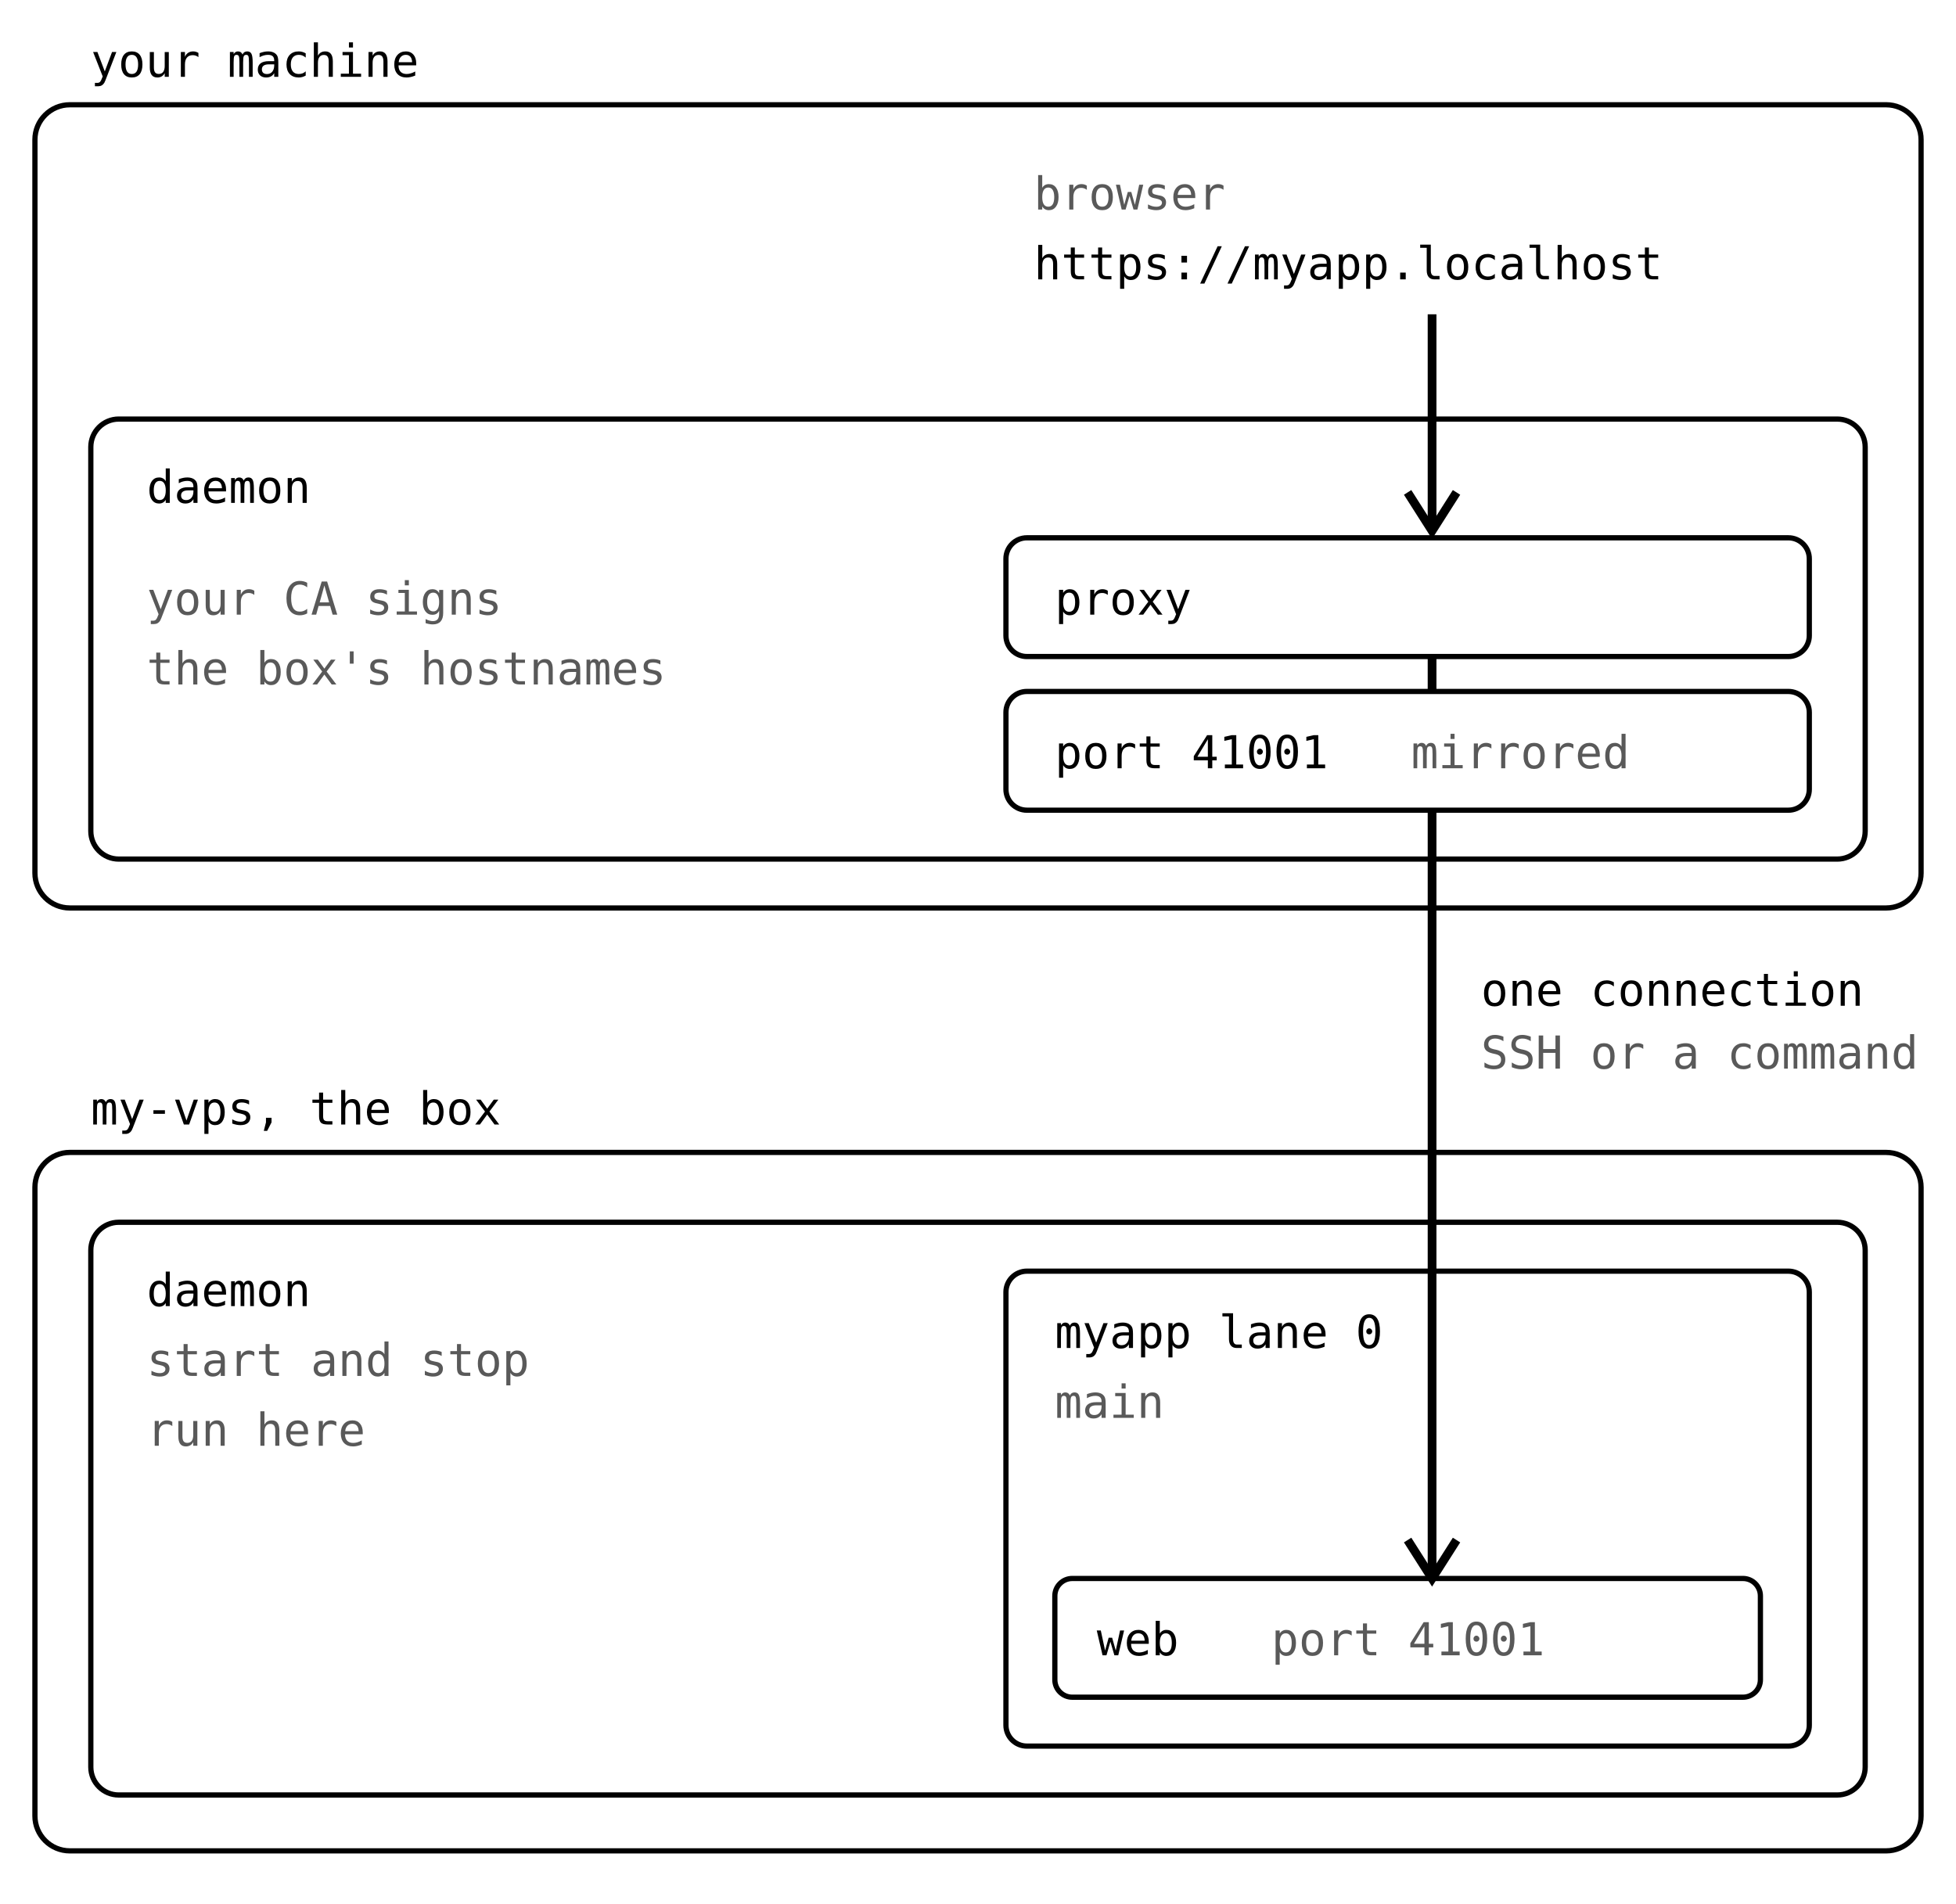
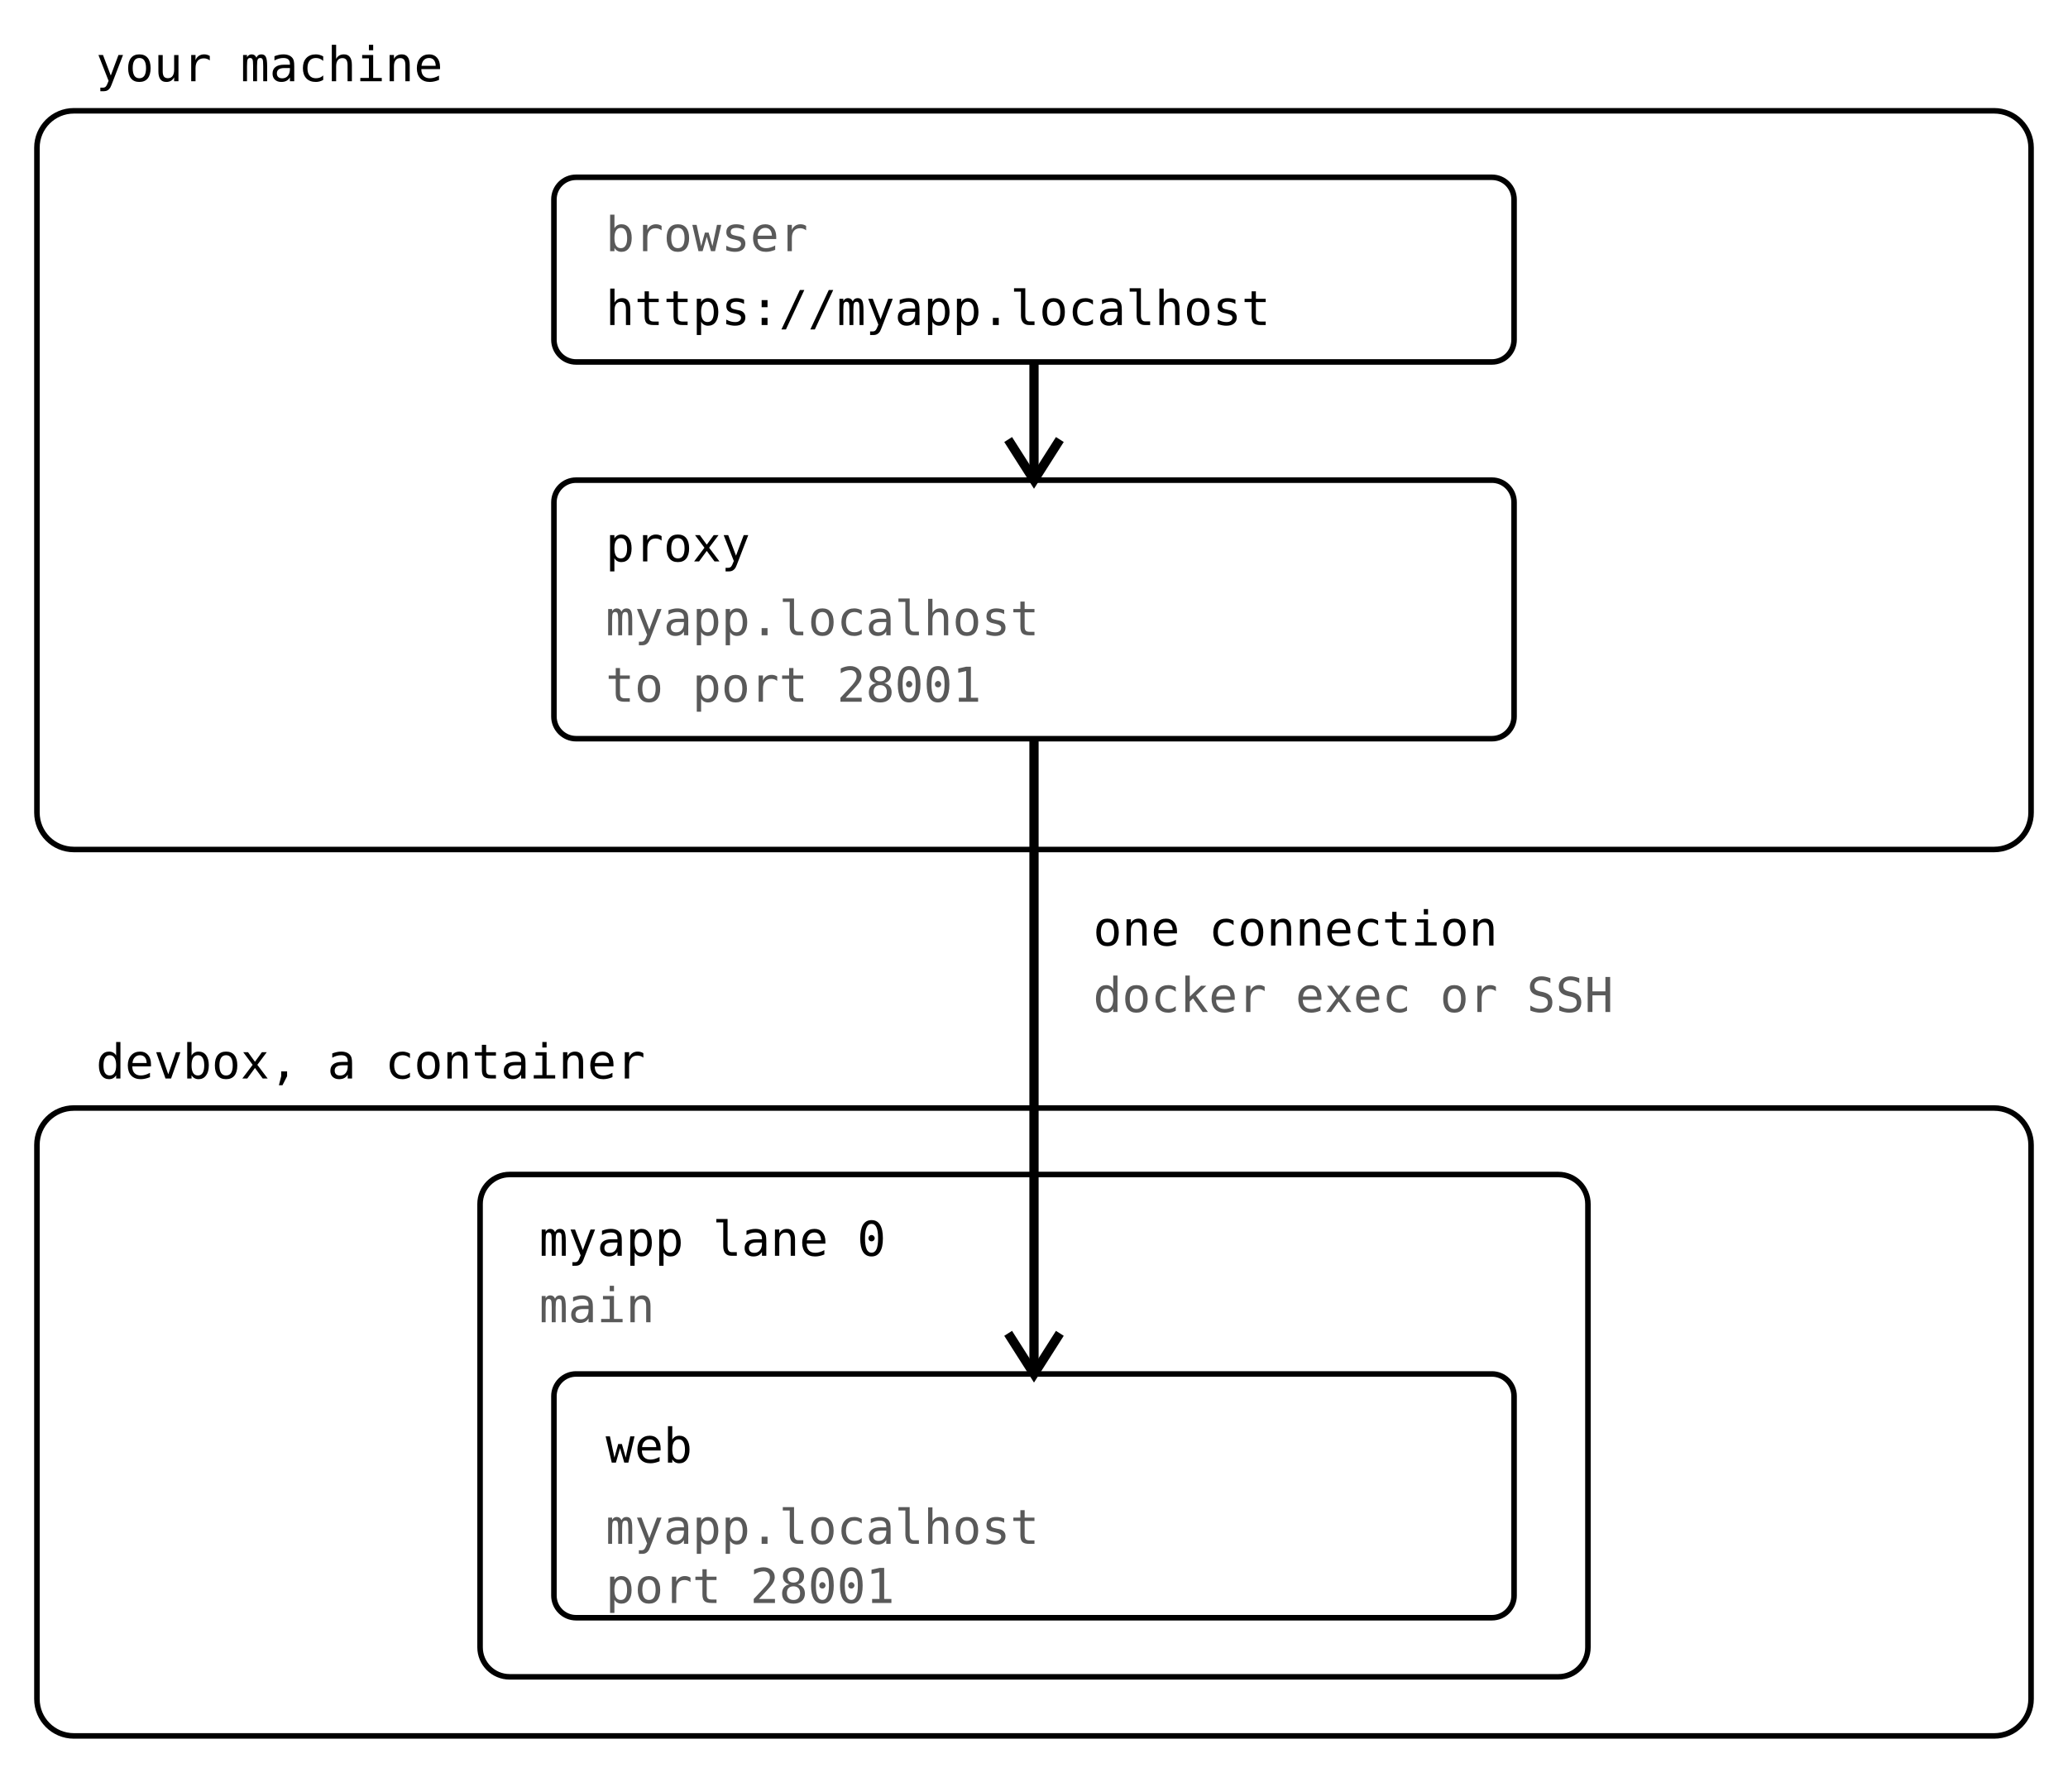
- <svg xmlns="http://www.w3.org/2000/svg" viewBox="0 0 560 545" role="img" font-family="'JetBrains Mono', ui-monospace, monospace" font-size="13">
+ <svg xmlns="http://www.w3.org/2000/svg" viewBox="0 0 560 485" role="img" font-family="'JetBrains Mono', ui-monospace, monospace" font-size="13">
  <style>
    .line { stroke: var(--dl-diagram-line, currentColor); fill: none; stroke-width: 1.5; }
    .fill { fill: var(--dl-diagram-fill, transparent); stroke: var(--dl-diagram-line, currentColor); stroke-width: 1.5; }
    .path { stroke: var(--dl-diagram-accent, currentColor); fill: none; stroke-width: 2.5; }
    .label { fill: currentColor; }
    .dim { fill: currentColor; opacity: 0.65; }
  </style>
-   <rect class="line" x="10" y="30" width="540" height="230" rx="10" />
+   <rect class="line" x="10" y="30" width="540" height="200" rx="10" />
  <text class="label" x="26" y="22">your machine</text>
-   <text class="dim" x="296" y="60">browser</text>
-   <text class="label" x="296" y="80">https://myapp.localhost</text>
-   <path class="path" d="M 410 90 L 410 150" />
-   <path class="path" d="M 403 141 L 410 152 L 417 141" />
-   <rect class="fill" x="26" y="120" width="508" height="126" rx="8" />
-   <text class="label" x="42" y="144">daemon</text>
-   <text class="dim" x="42" y="176">your CA signs</text>
-   <text class="dim" x="42" y="196">the box's hostnames</text>
-   <rect class="line" x="288" y="154" width="230" height="34" rx="6" />
-   <text class="label" x="302" y="176">proxy</text>
-   <path class="path" d="M 410 188 L 410 198" />
-   <rect class="line" x="288" y="198" width="230" height="34" rx="6" />
-   <text class="label" x="302" y="220">port 41001</text>
-   <text class="dim" x="404" y="220">mirrored</text>
-   <path class="path" d="M 410 232 L 410 450" />
-   <path class="path" d="M 403 441 L 410 452 L 417 441" />
-   <text class="label" x="424" y="288">one connection</text>
-   <text class="dim" x="424" y="306">SSH or a command</text>
-   <rect class="line" x="10" y="330" width="540" height="200" rx="10" />
-   <text class="label" x="26" y="322">my-vps, the box</text>
-   <rect class="fill" x="26" y="350" width="508" height="164" rx="8" />
-   <text class="label" x="42" y="374">daemon</text>
-   <text class="dim" x="42" y="394">start and stop</text>
-   <text class="dim" x="42" y="414">run here</text>
-   <rect class="line" x="288" y="364" width="230" height="136" rx="6" />
-   <text class="label" x="302" y="386">myapp lane 0</text>
-   <text class="dim" x="302" y="406">main</text>
-   <rect class="line" x="302" y="452" width="202" height="34" rx="5" />
-   <text class="label" x="314" y="474">web</text>
-   <text class="dim" x="364" y="474">port 41001</text>
+   <rect class="fill" x="150" y="48" width="260" height="50" rx="6" />
+   <text class="dim" x="164" y="68">browser</text>
+   <text class="label" x="164" y="88">https://myapp.localhost</text>
+   <path class="path" d="M 280 98 L 280 128" />
+   <path class="path" d="M 273 119 L 280 130 L 287 119" />
+   <rect class="fill" x="150" y="130" width="260" height="70" rx="6" />
+   <text class="label" x="164" y="152">proxy</text>
+   <text class="dim" x="164" y="172">myapp.localhost</text>
+   <text class="dim" x="164" y="190">to port 28001</text>
+   <path class="path" d="M 280 200 L 280 370" />
+   <path class="path" d="M 273 361 L 280 372 L 287 361" />
+   <text class="label" x="296" y="256">one connection</text>
+   <text class="dim" x="296" y="274">docker exec or SSH</text>
+   <rect class="line" x="10" y="300" width="540" height="170" rx="10" />
+   <text class="label" x="26" y="292">devbox, a container</text>
+   <rect class="line" x="130" y="318" width="300" height="136" rx="8" />
+   <text class="label" x="146" y="340">myapp lane 0</text>
+   <text class="dim" x="146" y="358">main</text>
+   <rect class="fill" x="150" y="372" width="260" height="66" rx="6" />
+   <text class="label" x="164" y="396">web</text>
+   <text class="dim" x="164" y="418">myapp.localhost</text>
+   <text class="dim" x="164" y="434">port 28001</text>
</svg>
